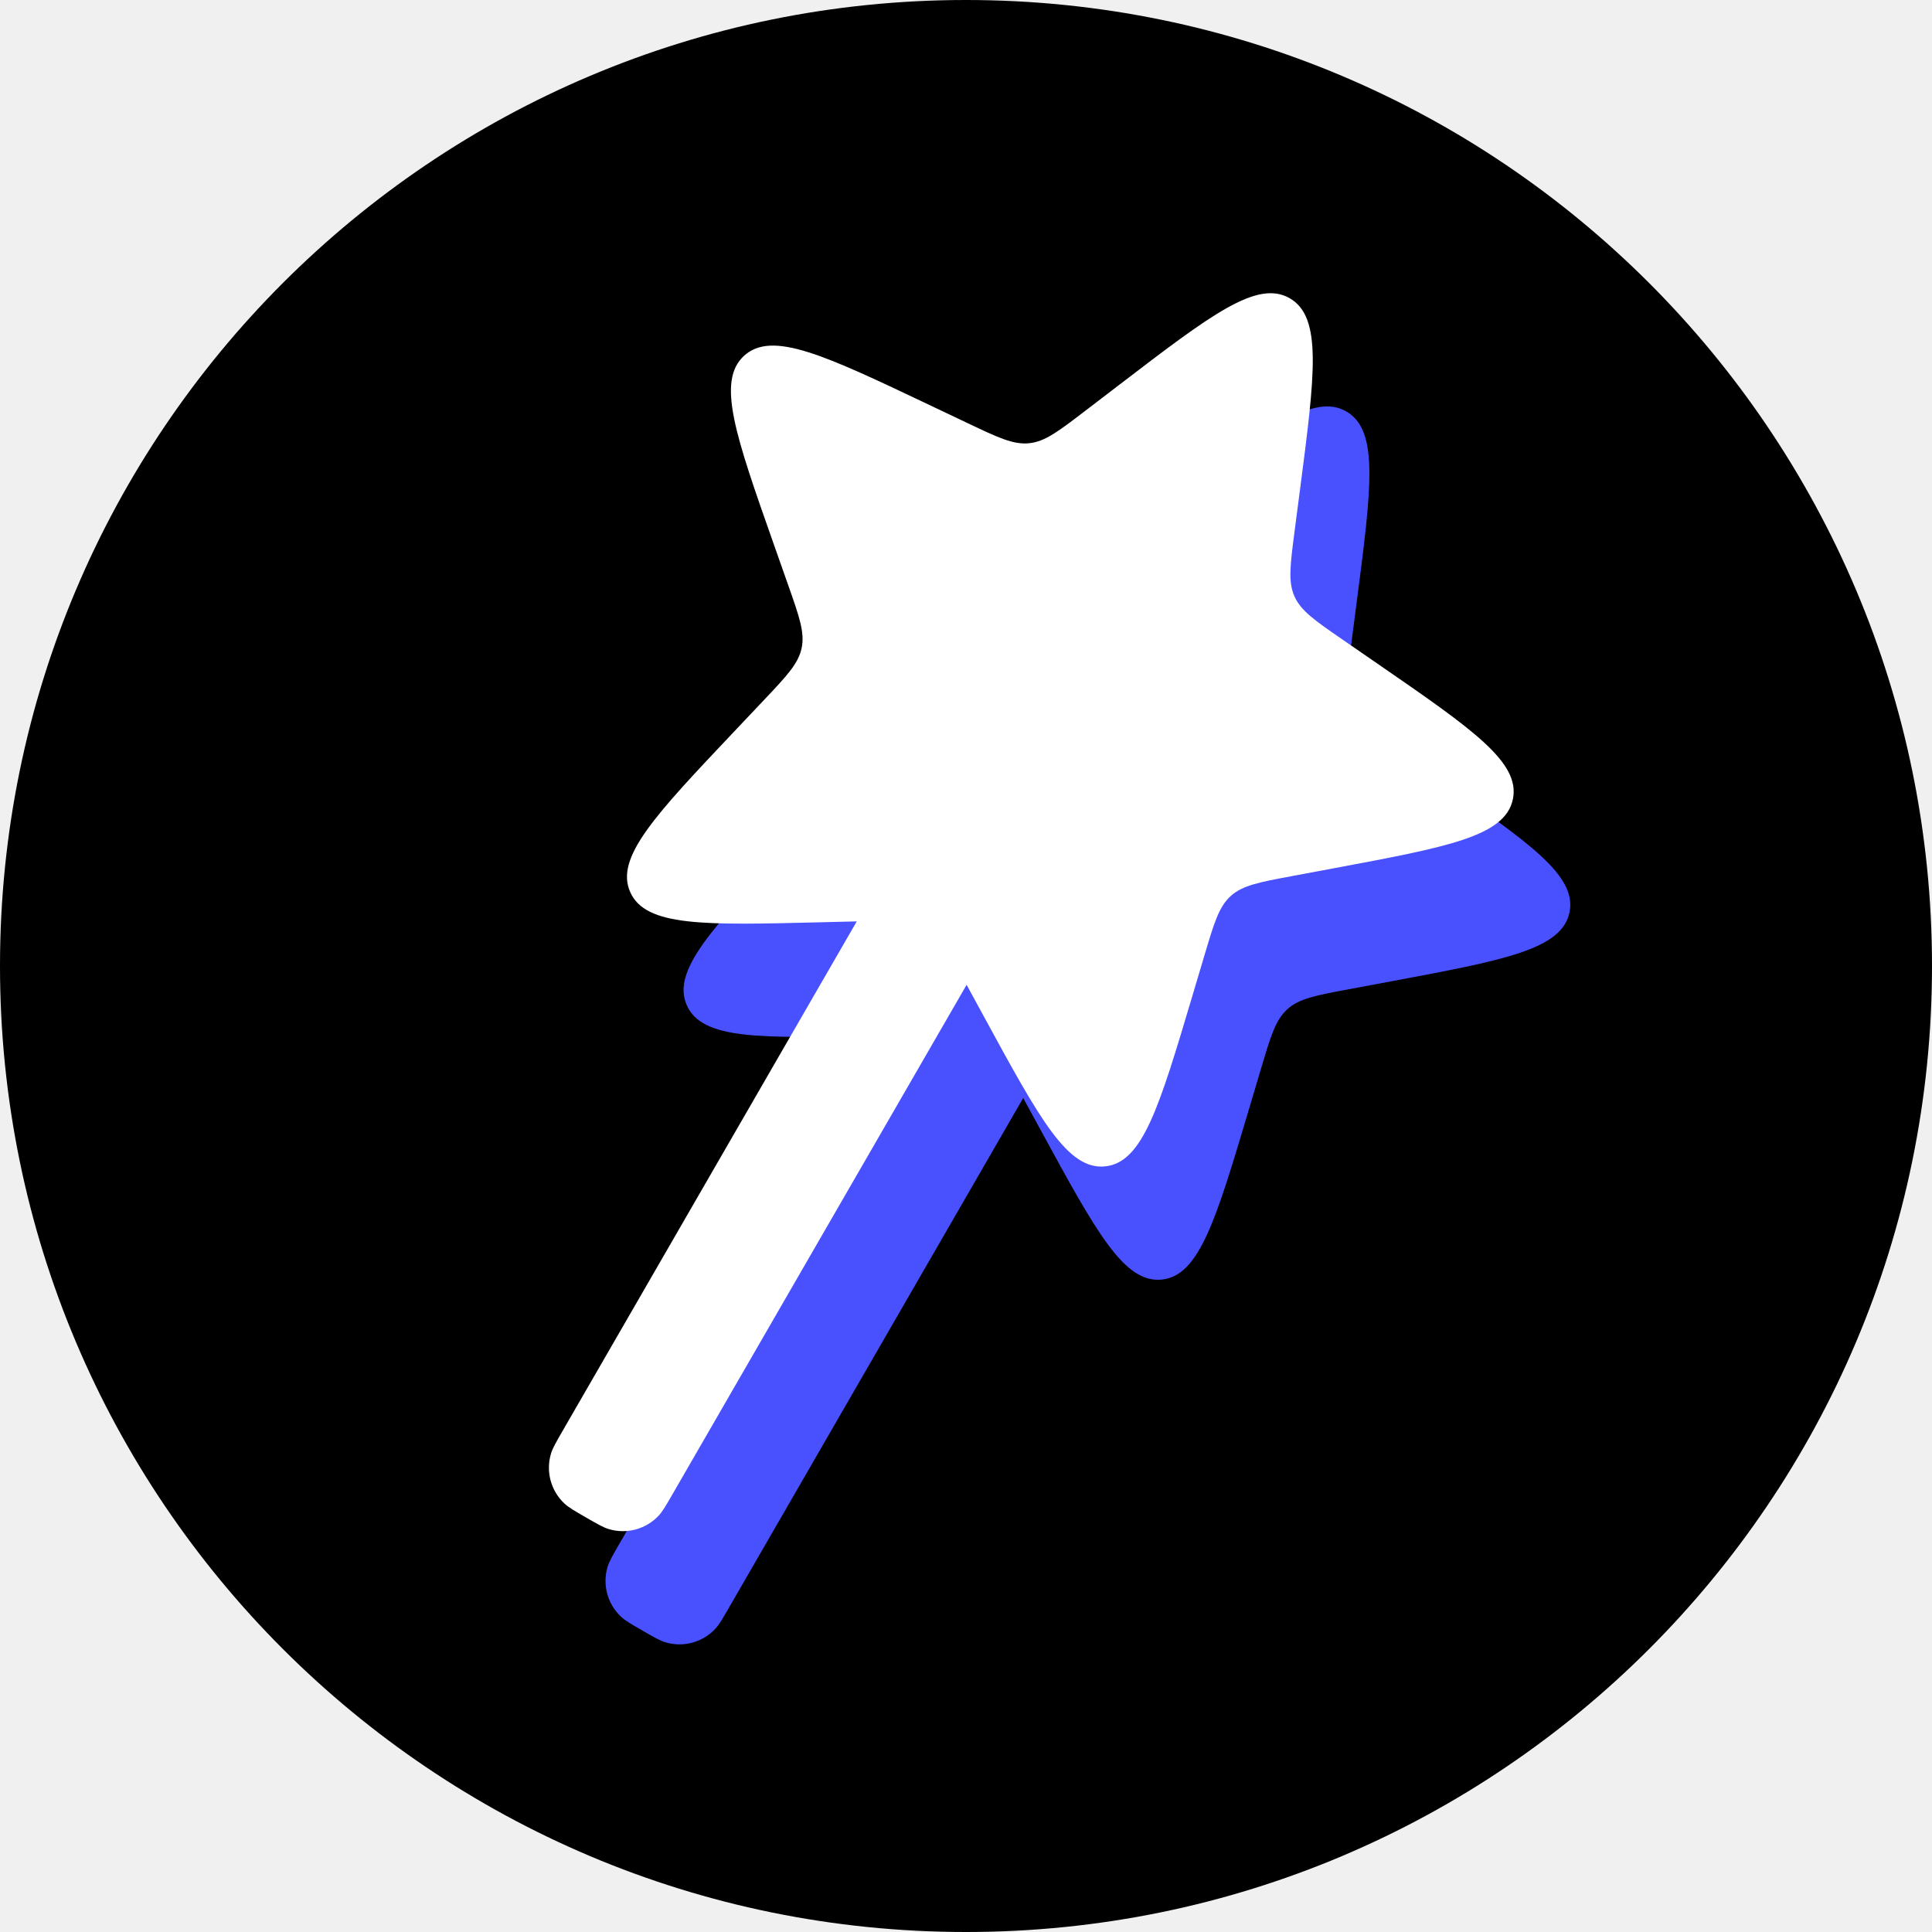
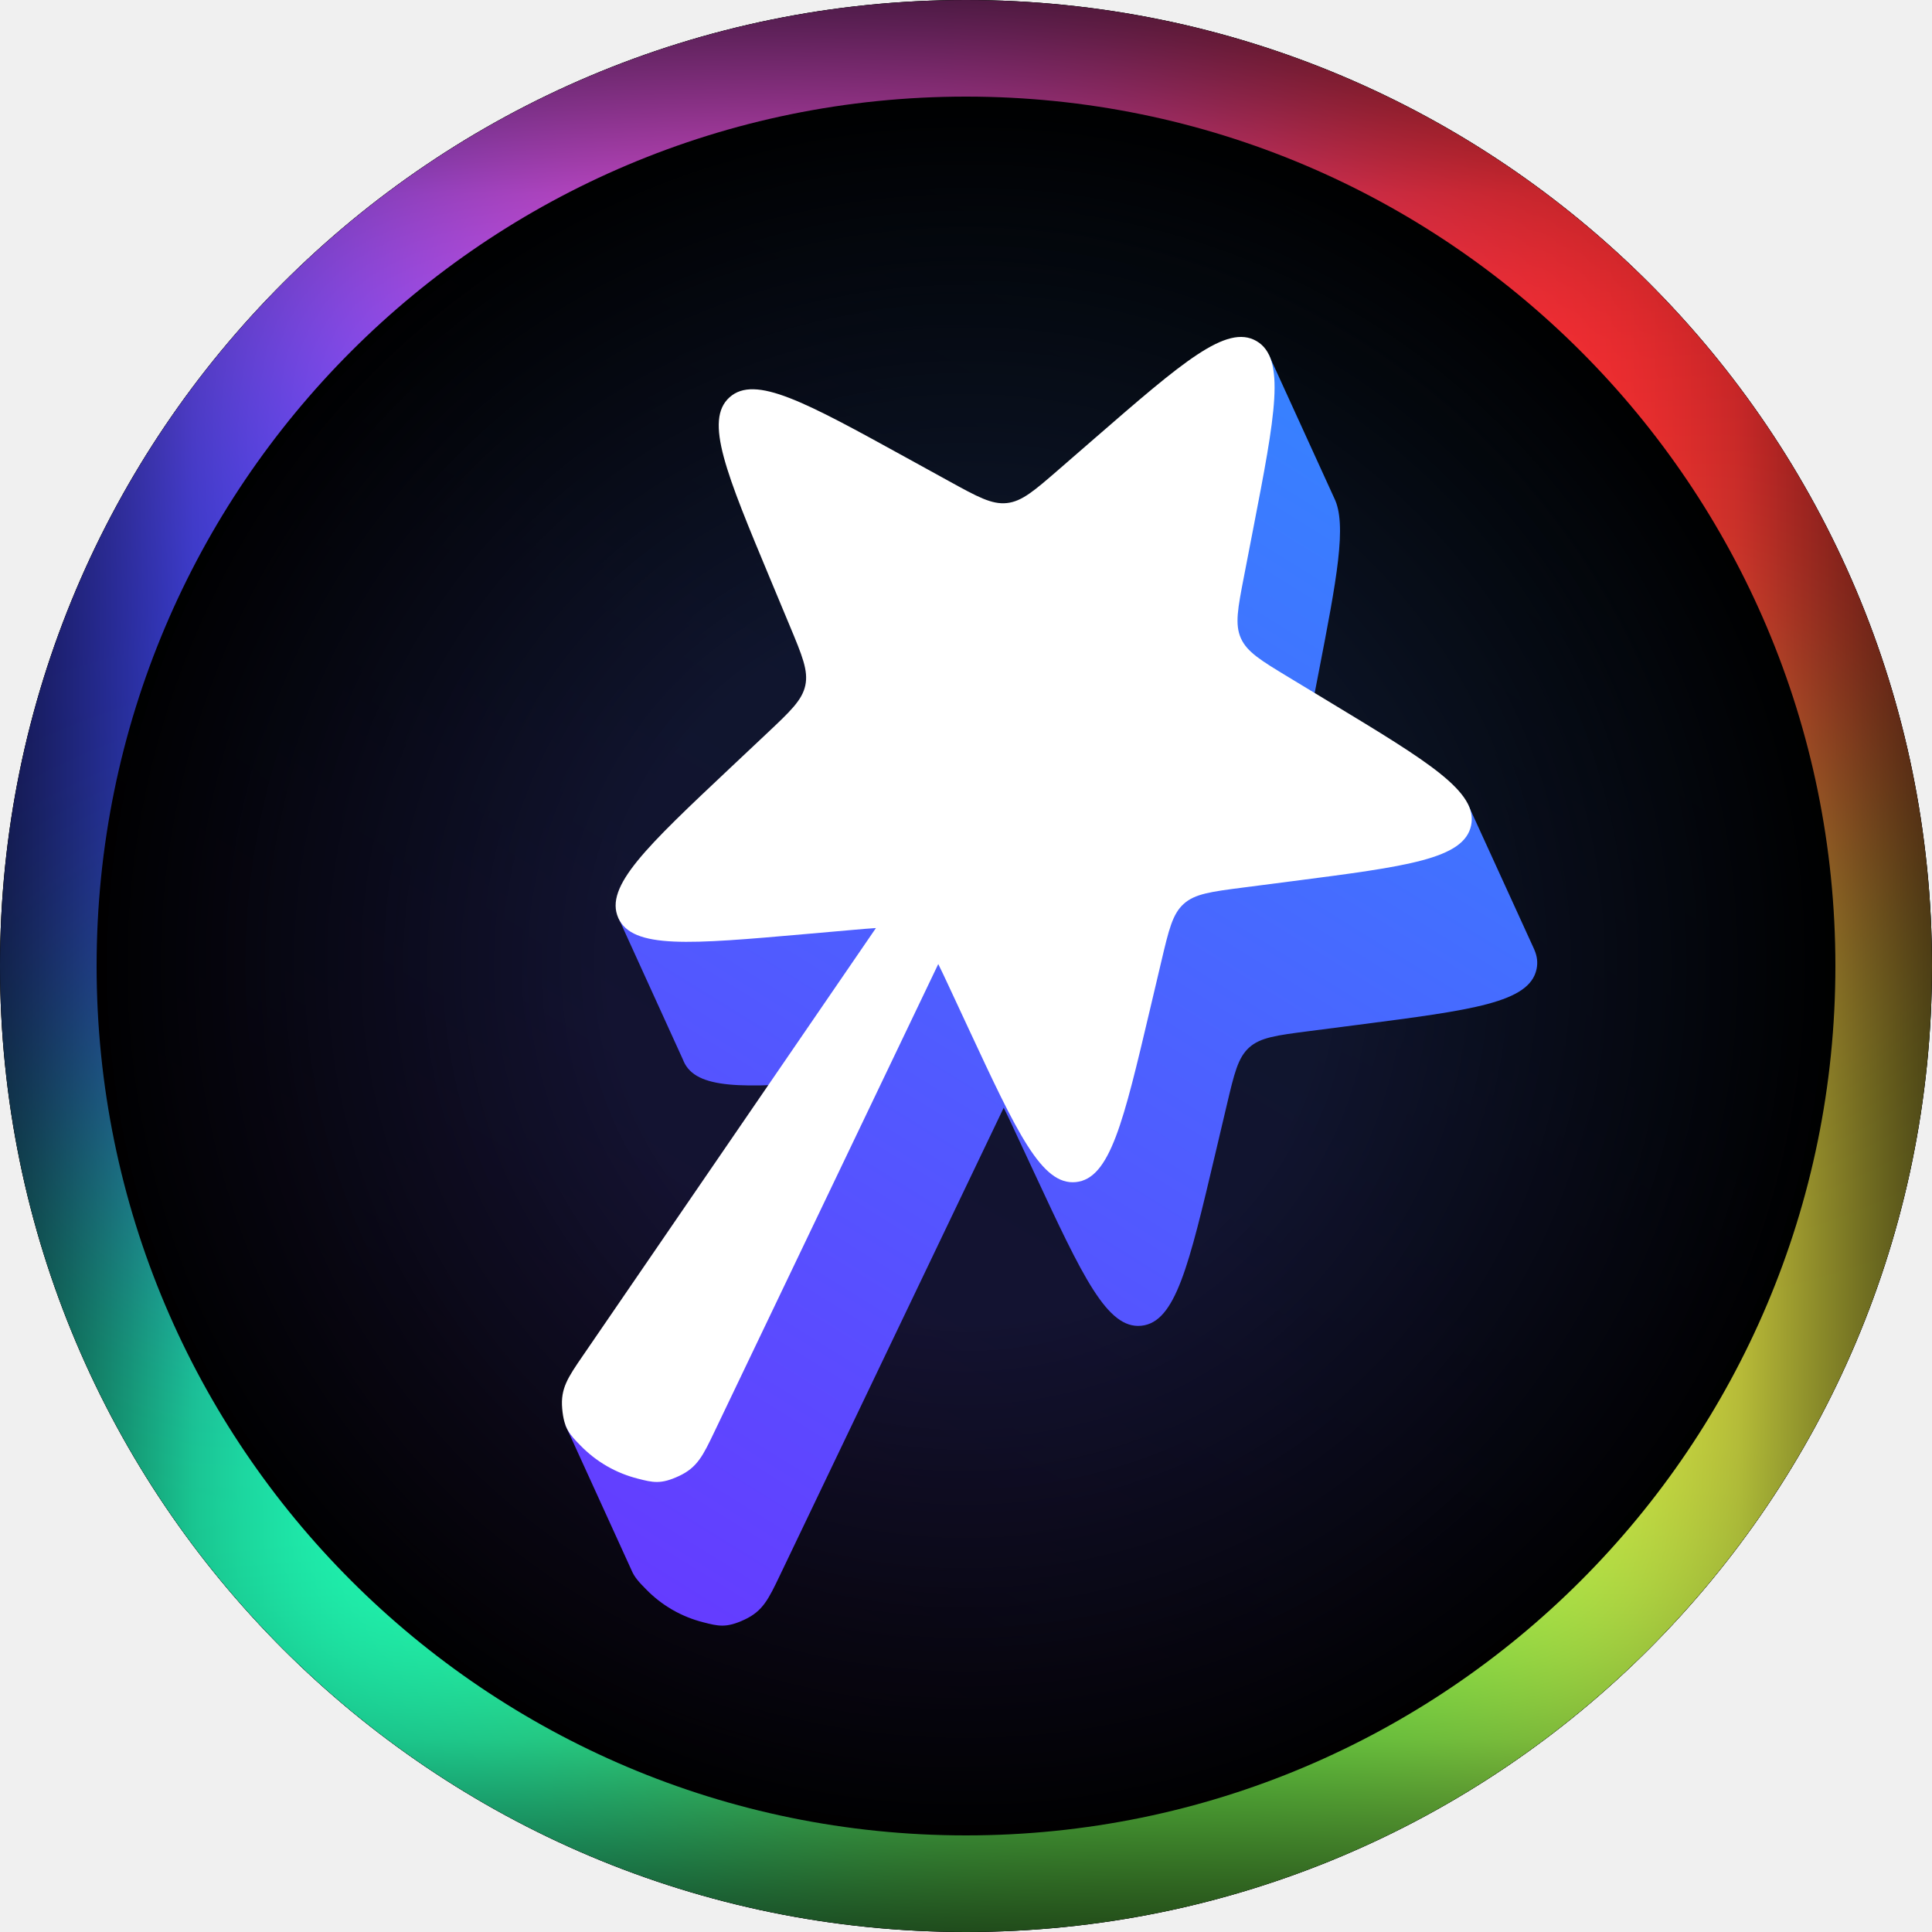
- <svg xmlns="http://www.w3.org/2000/svg" width="512" height="512" viewBox="0 0 512 512" fill="none">
-   <rect width="512" height="512" rx="256" fill="black" />
-   <path d="M356.798 109.044C365.465 114.047 363.483 129.276 359.518 159.733L358.062 170.921C356.91 179.767 356.334 184.19 358.05 188.043C359.766 191.897 363.438 194.429 370.782 199.492L380.072 205.897C405.358 223.331 418.001 232.047 415.921 241.835C413.841 251.623 398.745 254.444 368.553 260.086L357.463 262.158C348.695 263.796 344.31 264.615 341.175 267.438C338.04 270.261 336.766 274.536 334.22 283.085L331 293.899C322.234 323.335 317.851 338.053 307.899 339.099C297.947 340.145 290.599 326.66 275.904 299.689L271.162 290.985L193.226 425.974C191.456 429.039 190.572 430.573 189.544 431.668C186.163 435.271 181.032 436.646 176.303 435.216C174.865 434.782 173.332 433.896 170.267 432.126C167.201 430.356 165.668 429.472 164.573 428.444C160.97 425.063 159.596 419.932 161.025 415.203C161.46 413.765 162.345 412.232 164.115 409.166L242.051 274.177L232.142 274.423C201.438 275.182 186.085 275.562 182.015 266.42C177.945 257.278 188.499 246.123 209.609 223.813L217.364 215.618C223.494 209.139 226.56 205.898 227.437 201.772C228.314 197.645 226.831 193.438 223.866 185.026L220.115 174.385C209.905 145.418 204.8 130.933 212.236 124.237C219.673 117.542 233.544 124.133 261.285 137.316L271.476 142.158C279.533 145.986 283.561 147.9 287.757 147.459C291.952 147.018 295.495 144.309 302.58 138.889L311.541 132.033C335.935 113.371 348.132 104.041 356.798 109.044Z" fill="#4951FF" />
-   <path d="M341.798 79.043C350.465 84.047 348.483 99.276 344.518 129.733L343.062 140.921C341.91 149.767 341.334 154.19 343.05 158.043C344.766 161.897 348.438 164.429 355.782 169.492L365.072 175.897C390.358 193.331 403.001 202.047 400.921 211.835C398.841 221.623 383.745 224.444 353.553 230.085L342.463 232.158C333.695 233.796 329.31 234.615 326.175 237.438C323.04 240.261 321.766 244.536 319.22 253.085L316 263.899C307.234 293.335 302.851 308.053 292.899 309.099C282.947 310.145 275.599 296.66 260.904 269.689L256.162 260.985L178.226 395.974C176.456 399.039 175.572 400.573 174.544 401.668C171.163 405.271 166.032 406.646 161.303 405.216C159.865 404.782 158.332 403.896 155.267 402.126C152.201 400.356 150.668 399.472 149.573 398.444C145.97 395.063 144.596 389.932 146.025 385.203C146.46 383.765 147.345 382.232 149.115 379.166L227.051 244.177L217.142 244.423C186.438 245.182 171.085 245.562 167.015 236.42C162.945 227.278 173.499 216.123 194.609 193.813L202.364 185.618C208.494 179.138 211.56 175.898 212.437 171.771C213.314 167.645 211.831 163.438 208.866 155.025L205.115 144.385C194.905 115.417 189.8 100.933 197.236 94.237C204.673 87.542 218.544 94.133 246.285 107.316L256.476 112.158C264.533 115.986 268.561 117.9 272.757 117.459C276.952 117.018 280.495 114.309 287.58 108.889L296.541 102.033C320.935 83.371 333.132 74.04 341.798 79.043Z" fill="white" />
+ <svg xmlns="http://www.w3.org/2000/svg" width="240" height="240" viewBox="0 0 240 240" fill="none">
+   <g clip-path="url(#clip0_1285_2)">
+     <rect width="240" height="240" rx="120" fill="black" />
+     <rect width="240" height="240" fill="url(#paint0_radial_1285_2)" />
+     <rect width="240" height="240" fill="url(#paint1_linear_1285_2)" style="mix-blend-mode:hue" />
+     <path d="M165.734 61.856C167.371 65.127 166.044 71.985 163.793 83.611L162.665 89.44C161.895 93.412 161.512 95.4 162.277 97.123C163.042 98.846 164.773 99.894 168.235 101.989L169.026 102.467L182.332 99.867L190.608 117.983H190.604C190.954 118.787 191.048 119.578 190.877 120.387C189.998 124.553 182.917 125.468 168.754 127.298L162.542 128.101C158.56 128.615 156.567 128.873 155.176 130.127C153.785 131.382 153.324 133.337 152.402 137.245L150.983 143.261C147.68 157.256 146.027 164.254 141.78 164.689C137.533 165.123 134.497 158.605 128.425 145.572L125.947 140.25C125.473 139.234 125.063 138.358 124.686 137.602L96.874 195.715C95.462 198.664 94.756 200.139 92.483 201.198C90.209 202.258 89.243 202.011 87.313 201.514C86.101 201.202 84.81 200.713 83.517 199.967C82.225 199.221 81.156 198.346 80.281 197.453C79.407 196.562 78.807 195.95 78.426 195.003L70.228 177.025L82.234 169.664L83.366 170.174L103.388 134.29C92.229 135.221 86.478 135.306 84.938 131.87C84.905 131.797 84.875 131.724 84.847 131.65L76.766 113.903L97.518 104.51L102.459 109.83L103.394 108.95C106.318 106.197 107.78 104.82 108.17 102.989C108.561 101.156 107.788 99.302 106.242 95.595L103.832 89.815C98.335 76.635 95.587 70.045 98.755 67.2C101.925 64.356 108.181 67.798 120.693 74.683L126.011 77.611C129.556 79.561 131.329 80.537 133.204 80.338C135.079 80.139 136.607 78.812 139.663 76.159L144.147 72.267C145.511 71.083 146.788 69.973 147.989 68.942L147.364 68.701L157.588 44.007L165.734 61.856Z" fill="url(#paint2_linear_1285_2)" />
+     <path d="M156.077 42.363C159.78 44.501 158.407 51.589 155.662 65.766L154.534 71.596C153.765 75.568 153.38 77.555 154.145 79.278C154.91 81.002 156.642 82.049 160.104 84.144L165.298 87.286C177.516 94.678 183.625 98.376 182.746 102.542C181.867 106.709 174.786 107.623 160.623 109.453L154.412 110.256C150.428 110.771 148.436 111.028 147.045 112.283C145.654 113.537 145.193 115.492 144.271 119.401L142.851 125.416C139.548 139.411 137.896 146.409 133.649 146.844C129.402 147.279 126.365 140.761 120.294 127.727L117.816 122.406C117.342 121.389 116.933 120.513 116.555 119.757L88.742 177.871C87.331 180.82 86.625 182.294 84.351 183.354C82.078 184.414 81.112 184.166 79.182 183.669C77.971 183.357 76.679 182.869 75.386 182.123C74.094 181.376 73.026 180.502 72.15 179.609C70.754 178.186 70.056 177.473 69.837 174.974C69.618 172.476 70.542 171.127 72.391 168.43L108.812 115.286C107.969 115.337 107.005 115.421 105.887 115.52L100.039 116.034C85.716 117.292 78.553 117.922 76.806 114.026C75.06 110.13 80.295 105.201 90.763 95.343L95.263 91.106C98.186 88.353 99.648 86.976 100.039 85.144C100.43 83.312 99.657 81.458 98.111 77.751L95.701 71.971C90.204 58.79 87.456 52.2 90.625 49.356C93.794 46.512 100.05 49.953 112.562 56.839L117.88 59.766C121.425 61.717 123.198 62.692 125.073 62.493C126.947 62.294 128.476 60.968 131.532 58.315L136.015 54.422C146.92 44.957 152.373 40.225 156.077 42.363Z" fill="white" />
+     <mask id="mask0_1285_2" style="mask-type:luminance" maskUnits="userSpaceOnUse" x="-56" y="-56" width="352" height="352">
+       <path d="M296 296H-56V-56H296V296ZM120 12C60.353 12 12 60.353 12 120C12 179.647 60.353 228 120 228C179.647 228 228 179.647 228 120C228 60.353 179.647 12 120 12Z" fill="white" />
+     </mask>
+     <g mask="url(#mask0_1285_2)">
+       <g filter="url(#filter0_f_1285_2)">
+         <path d="M514.22 35.017L243.222 -263.632L120 120L514.22 35.017Z" fill="#FF2F32" />
+         <path d="M-150.998 -178.649L-274.22 204.983L120 120L-150.998 -178.649Z" fill="#3F49FF" />
+         <path d="M243.222 -263.632L-150.998 -178.649L120 120L243.222 -263.632Z" fill="#F957EB" />
+         <path d="M-274.22 204.983L-3.222 503.633L120 120L-274.22 204.983Z" fill="#20FFB8" />
+         <path d="M-3.222 503.633L390.999 418.649L120 120L-3.222 503.633Z" fill="#6EF04D" />
+         <path d="M390.999 418.649L514.22 35.017L120 120L390.999 418.649Z" fill="#F3ED47" />
+       </g>
+     </g>
+   </g>
+   <defs>
+     <filter id="filter0_f_1285_2" x="-402.22" y="-391.632" width="1044.44" height="1023.27" filterUnits="userSpaceOnUse" color-interpolation-filters="sRGB">
+       <feFlood flood-opacity="0" result="BackgroundImageFix" />
+       <feBlend mode="normal" in="SourceGraphic" in2="BackgroundImageFix" result="shape" />
+       <feGaussianBlur stdDeviation="64" result="effect1_foregroundBlur_1285_2" />
+     </filter>
+     <radialGradient id="paint0_radial_1285_2" cx="0" cy="0" r="1" gradientUnits="userSpaceOnUse" gradientTransform="translate(120 120) rotate(90) scale(110)">
+       <stop offset="0.4" stop-color="#1B102E" />
+       <stop offset="1" />
+     </radialGradient>
+     <linearGradient id="paint1_linear_1285_2" x1="191.595" y1="7.94816e-06" x2="48.405" y2="240" gradientUnits="userSpaceOnUse">
+       <stop stop-color="#379BFE" />
+       <stop offset="0.233" stop-color="#377FFE" />
+       <stop offset="0.827" stop-color="#653BFF" />
+       <stop offset="1" stop-color="#9D3BFF" />
+     </linearGradient>
+     <linearGradient id="paint2_linear_1285_2" x1="163.24" y1="44.13" x2="69.935" y2="194.785" gradientUnits="userSpaceOnUse">
+       <stop stop-color="#3683FF" />
+       <stop offset="1" stop-color="#653BFF" />
+     </linearGradient>
+     <clipPath id="clip0_1285_2">
+       <rect width="240" height="240" rx="120" fill="white" />
+     </clipPath>
+   </defs>
</svg>
